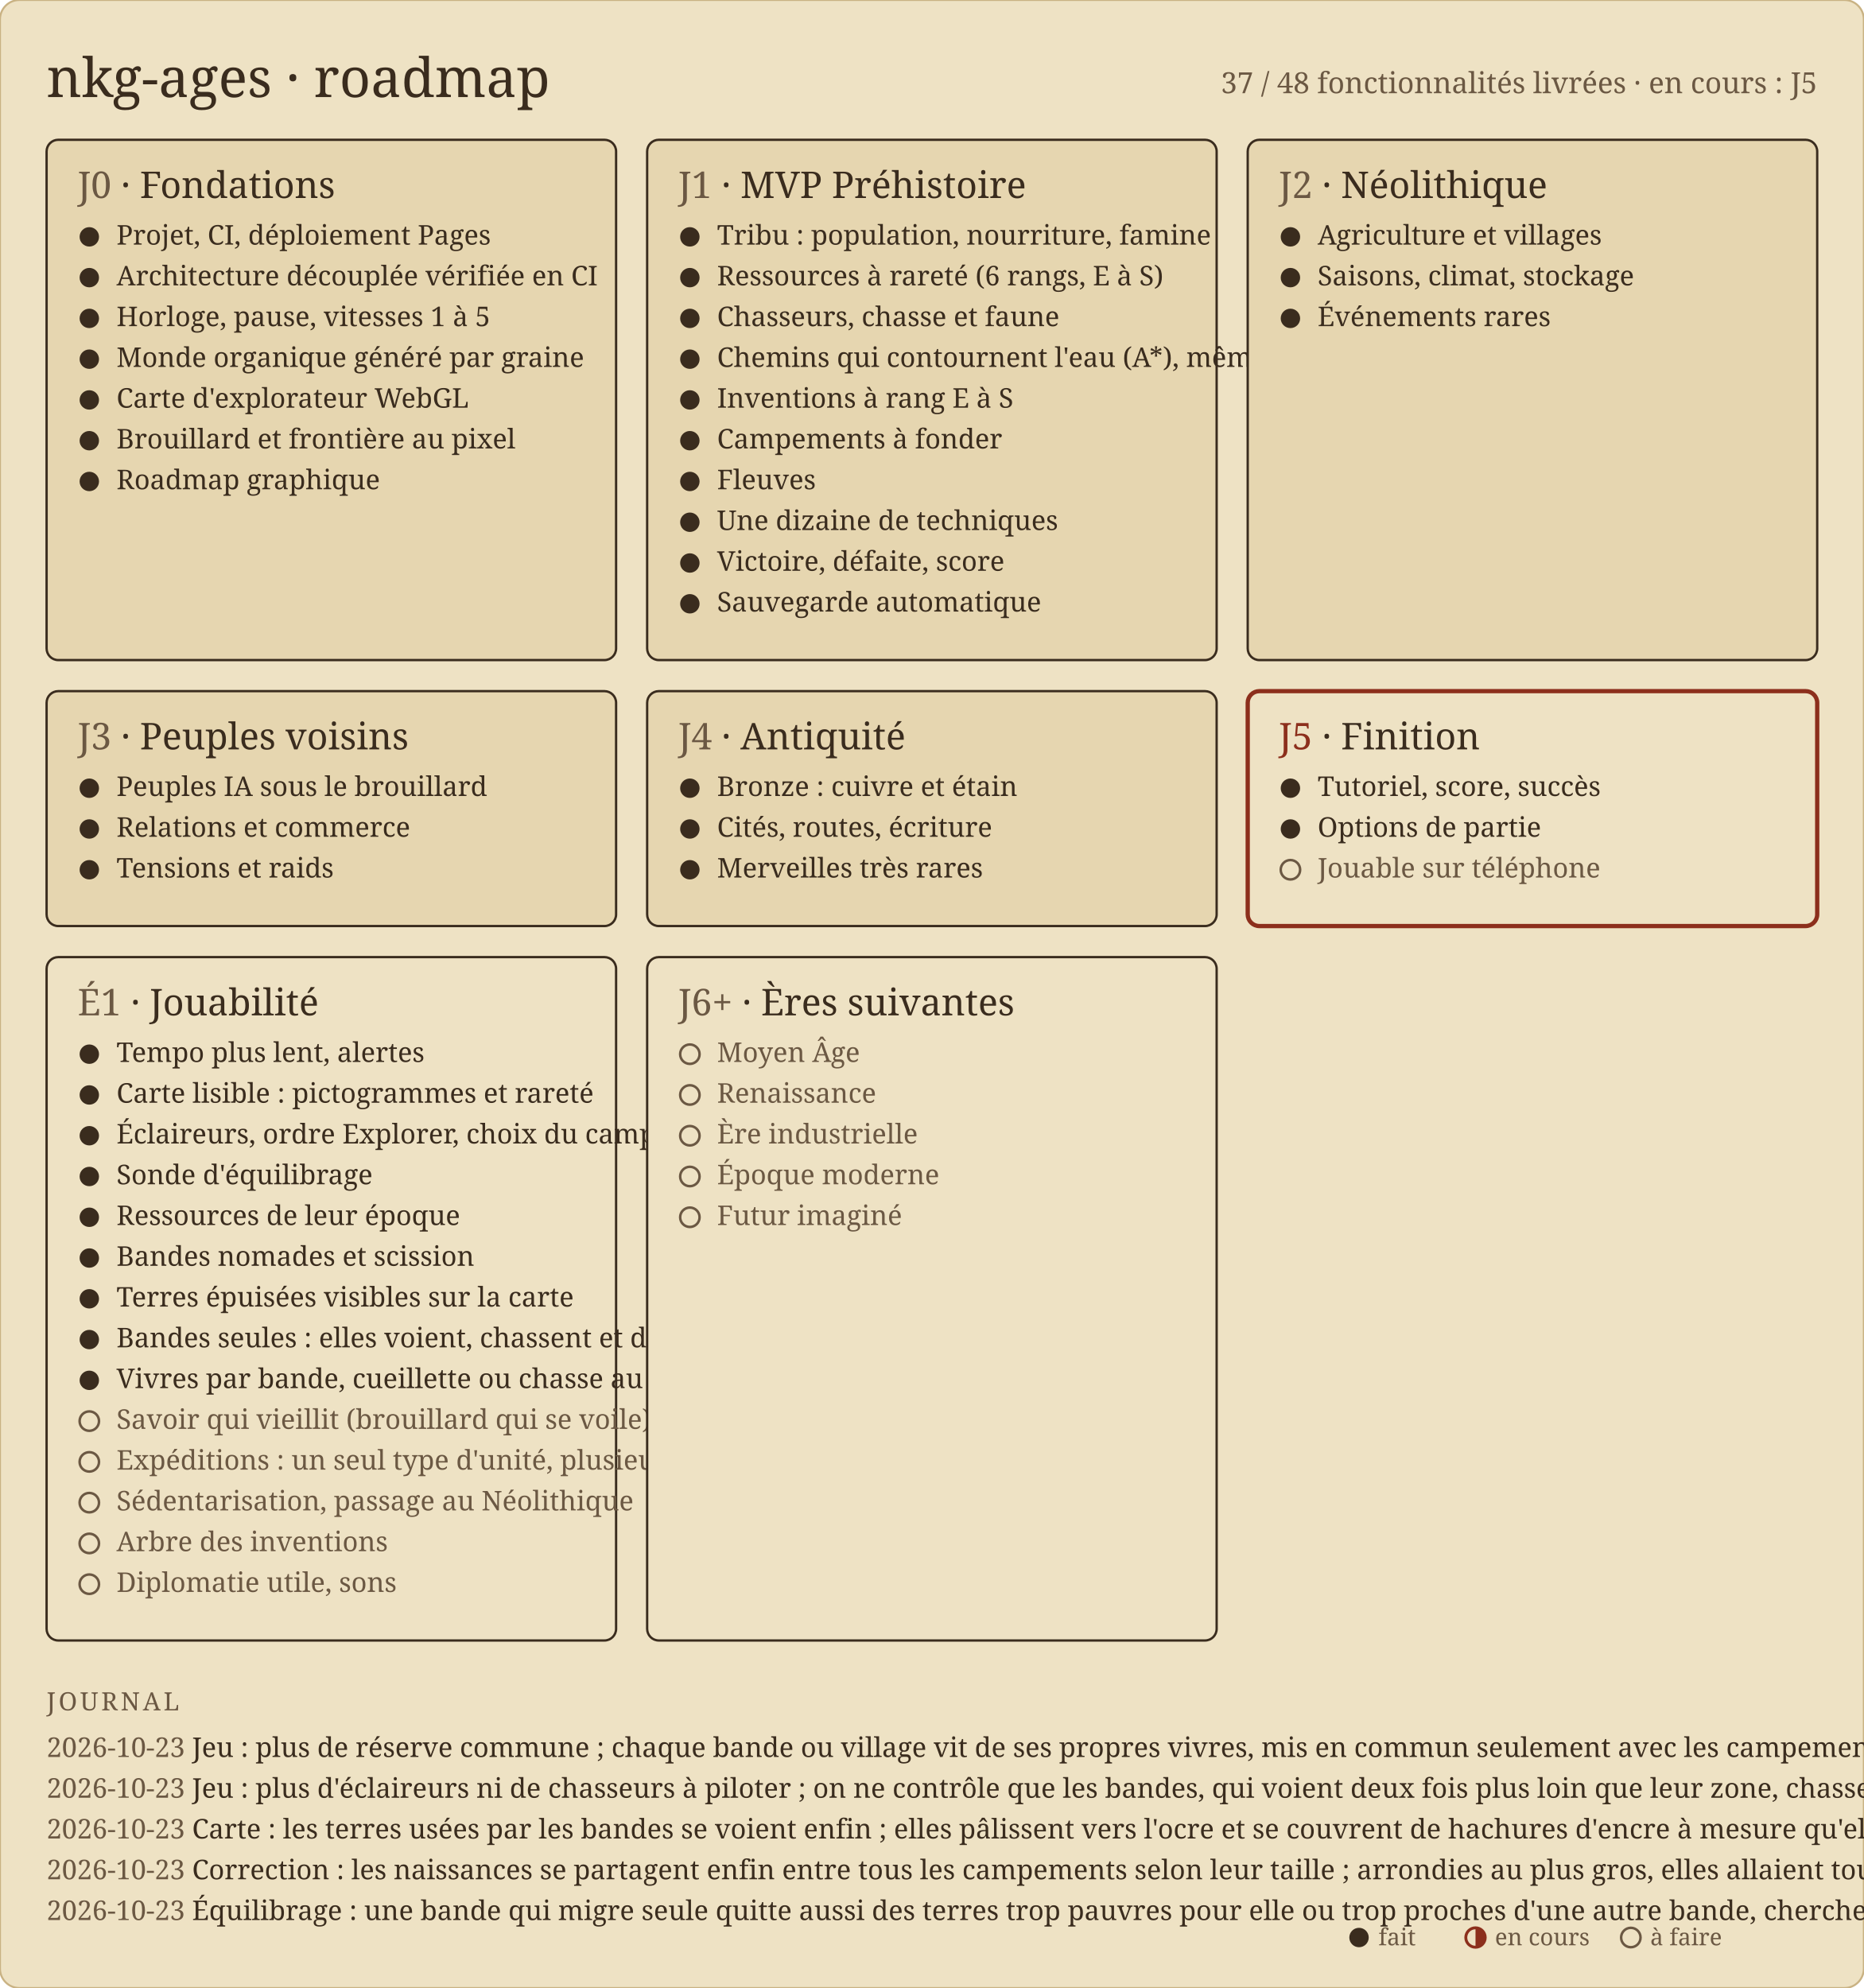
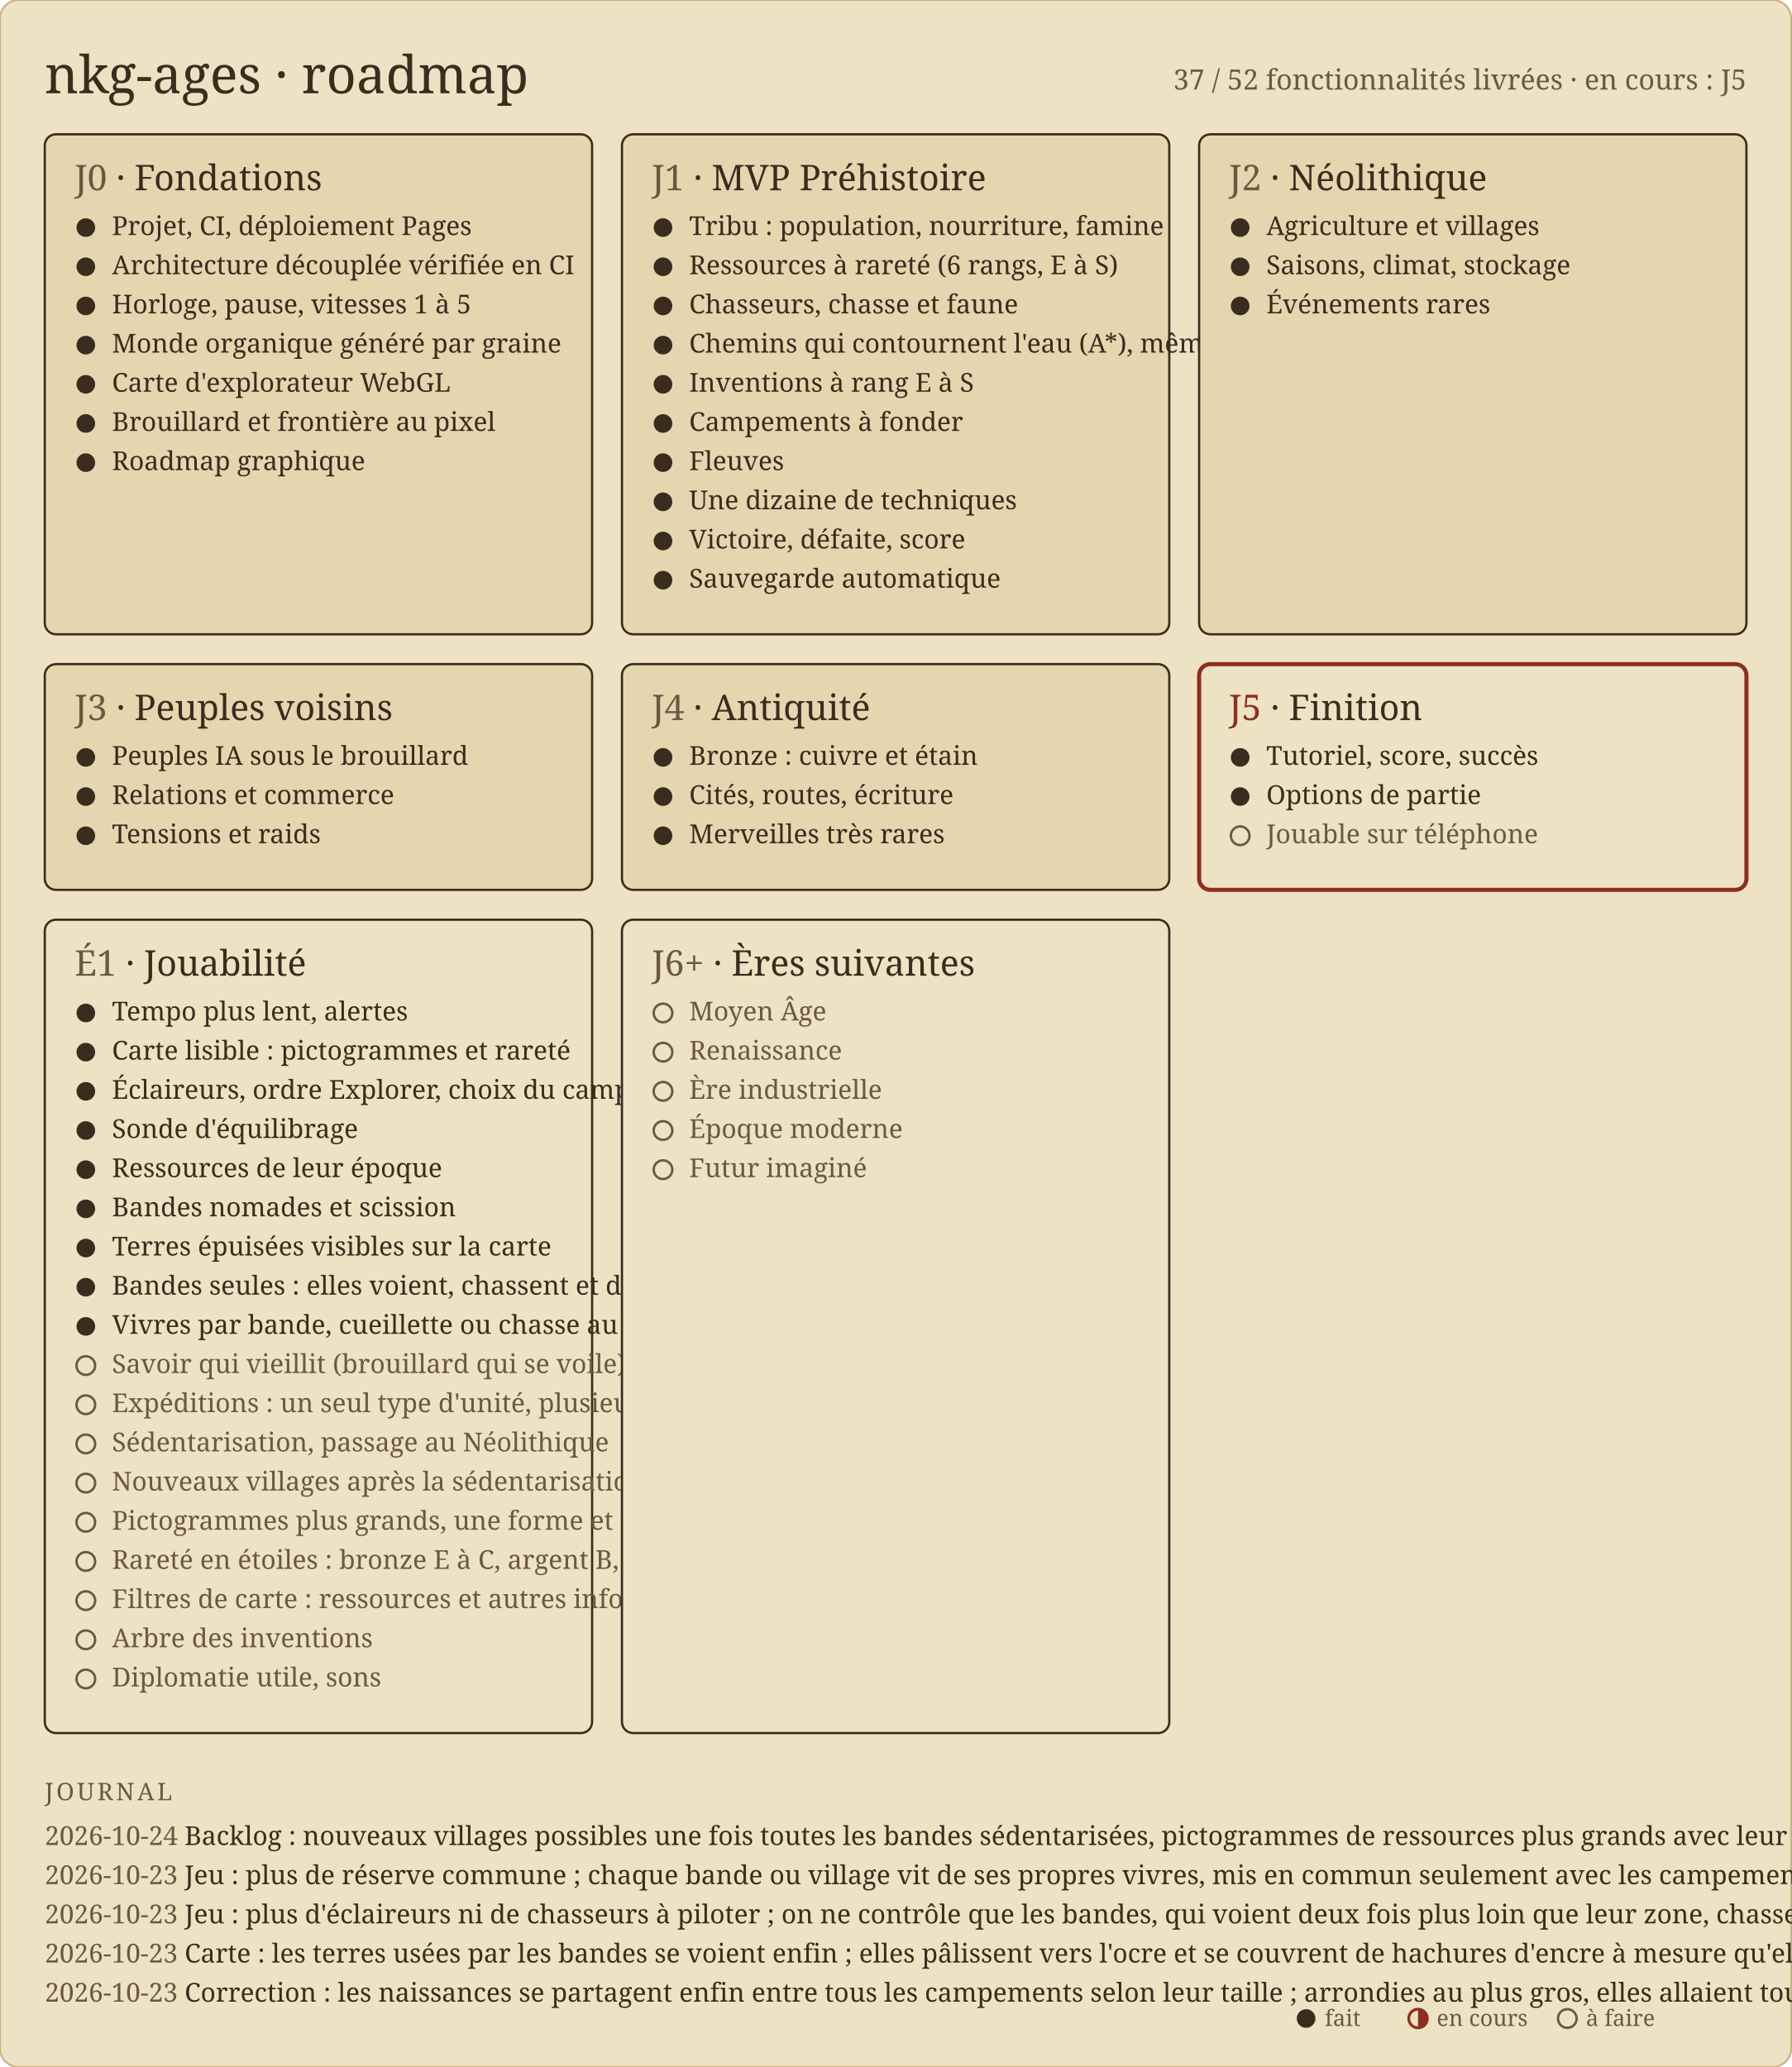
- <svg xmlns="http://www.w3.org/2000/svg" viewBox="0 0 960 1024" width="960" height="1024" font-family="Georgia, 'Iowan Old Style', serif" role="img" aria-label="Roadmap de nkg-ages">
-   <rect width="960" height="1024" rx="10" fill="#eee2c4" stroke="#c9b283" />
+ <svg xmlns="http://www.w3.org/2000/svg" viewBox="0 0 960 1108" width="960" height="1108" font-family="Georgia, 'Iowan Old Style', serif" role="img" aria-label="Roadmap de nkg-ages">
+   <rect width="960" height="1108" rx="10" fill="#eee2c4" stroke="#c9b283" />
  <text x="24" y="50" font-size="28" fill="#3a2c1e">nkg-ages · roadmap</text>
-   <text x="936" y="48" font-size="15" text-anchor="end" fill="#6b5843">37 / 48 fonctionnalités livrées · en cours : J5</text>
+   <text x="936" y="48" font-size="15" text-anchor="end" fill="#6b5843">37 / 52 fonctionnalités livrées · en cours : J5</text>
  <g>
    <rect x="24" y="72" width="293.333" height="268" rx="6" fill="#e6d6b0" stroke="#3a2c1e" stroke-width="1.2" />
    <text x="40" y="102" font-size="19" fill="#3a2c1e">
      <tspan fill="#6b5843">J0</tspan> · Fondations</text>
    <circle cx="46" cy="122" r="5" fill="#3a2c1e" />
    <text x="60" y="126" font-size="14" fill="#3a2c1e">Projet, CI, déploiement Pages</text>
    <circle cx="46" cy="143" r="5" fill="#3a2c1e" />
    <text x="60" y="147" font-size="14" fill="#3a2c1e">Architecture découplée vérifiée en CI</text>
    <circle cx="46" cy="164" r="5" fill="#3a2c1e" />
    <text x="60" y="168" font-size="14" fill="#3a2c1e">Horloge, pause, vitesses 1 à 5</text>
    <circle cx="46" cy="185" r="5" fill="#3a2c1e" />
    <text x="60" y="189" font-size="14" fill="#3a2c1e">Monde organique généré par graine</text>
    <circle cx="46" cy="206" r="5" fill="#3a2c1e" />
    <text x="60" y="210" font-size="14" fill="#3a2c1e">Carte d'explorateur WebGL</text>
    <circle cx="46" cy="227" r="5" fill="#3a2c1e" />
    <text x="60" y="231" font-size="14" fill="#3a2c1e">Brouillard et frontière au pixel</text>
    <circle cx="46" cy="248" r="5" fill="#3a2c1e" />
    <text x="60" y="252" font-size="14" fill="#3a2c1e">Roadmap graphique</text>
  </g>
  <g>
    <rect x="333.333" y="72" width="293.333" height="268" rx="6" fill="#e6d6b0" stroke="#3a2c1e" stroke-width="1.2" />
    <text x="349.333" y="102" font-size="19" fill="#3a2c1e">
      <tspan fill="#6b5843">J1</tspan> · MVP Préhistoire</text>
    <circle cx="355.333" cy="122" r="5" fill="#3a2c1e" />
    <text x="369.333" y="126" font-size="14" fill="#3a2c1e">Tribu : population, nourriture, famine</text>
    <circle cx="355.333" cy="143" r="5" fill="#3a2c1e" />
    <text x="369.333" y="147" font-size="14" fill="#3a2c1e">Ressources à rareté (6 rangs, E à S)</text>
    <circle cx="355.333" cy="164" r="5" fill="#3a2c1e" />
    <text x="369.333" y="168" font-size="14" fill="#3a2c1e">Chasseurs, chasse et faune</text>
    <circle cx="355.333" cy="185" r="5" fill="#3a2c1e" />
    <text x="369.333" y="189" font-size="14" fill="#3a2c1e">Chemins qui contournent l'eau (A*), même dans le brouillard</text>
    <circle cx="355.333" cy="206" r="5" fill="#3a2c1e" />
    <text x="369.333" y="210" font-size="14" fill="#3a2c1e">Inventions à rang E à S</text>
    <circle cx="355.333" cy="227" r="5" fill="#3a2c1e" />
    <text x="369.333" y="231" font-size="14" fill="#3a2c1e">Campements à fonder</text>
    <circle cx="355.333" cy="248" r="5" fill="#3a2c1e" />
    <text x="369.333" y="252" font-size="14" fill="#3a2c1e">Fleuves</text>
    <circle cx="355.333" cy="269" r="5" fill="#3a2c1e" />
    <text x="369.333" y="273" font-size="14" fill="#3a2c1e">Une dizaine de techniques</text>
    <circle cx="355.333" cy="290" r="5" fill="#3a2c1e" />
    <text x="369.333" y="294" font-size="14" fill="#3a2c1e">Victoire, défaite, score</text>
    <circle cx="355.333" cy="311" r="5" fill="#3a2c1e" />
    <text x="369.333" y="315" font-size="14" fill="#3a2c1e">Sauvegarde automatique</text>
  </g>
  <g>
    <rect x="642.667" y="72" width="293.333" height="268" rx="6" fill="#e6d6b0" stroke="#3a2c1e" stroke-width="1.2" />
    <text x="658.667" y="102" font-size="19" fill="#3a2c1e">
      <tspan fill="#6b5843">J2</tspan> · Néolithique</text>
    <circle cx="664.667" cy="122" r="5" fill="#3a2c1e" />
    <text x="678.667" y="126" font-size="14" fill="#3a2c1e">Agriculture et villages</text>
    <circle cx="664.667" cy="143" r="5" fill="#3a2c1e" />
    <text x="678.667" y="147" font-size="14" fill="#3a2c1e">Saisons, climat, stockage</text>
    <circle cx="664.667" cy="164" r="5" fill="#3a2c1e" />
    <text x="678.667" y="168" font-size="14" fill="#3a2c1e">Événements rares</text>
  </g>
  <g>
    <rect x="24" y="356" width="293.333" height="121" rx="6" fill="#e6d6b0" stroke="#3a2c1e" stroke-width="1.2" />
    <text x="40" y="386" font-size="19" fill="#3a2c1e">
      <tspan fill="#6b5843">J3</tspan> · Peuples voisins</text>
    <circle cx="46" cy="406" r="5" fill="#3a2c1e" />
    <text x="60" y="410" font-size="14" fill="#3a2c1e">Peuples IA sous le brouillard</text>
    <circle cx="46" cy="427" r="5" fill="#3a2c1e" />
    <text x="60" y="431" font-size="14" fill="#3a2c1e">Relations et commerce</text>
    <circle cx="46" cy="448" r="5" fill="#3a2c1e" />
    <text x="60" y="452" font-size="14" fill="#3a2c1e">Tensions et raids</text>
  </g>
  <g>
    <rect x="333.333" y="356" width="293.333" height="121" rx="6" fill="#e6d6b0" stroke="#3a2c1e" stroke-width="1.2" />
    <text x="349.333" y="386" font-size="19" fill="#3a2c1e">
      <tspan fill="#6b5843">J4</tspan> · Antiquité</text>
    <circle cx="355.333" cy="406" r="5" fill="#3a2c1e" />
    <text x="369.333" y="410" font-size="14" fill="#3a2c1e">Bronze : cuivre et étain</text>
    <circle cx="355.333" cy="427" r="5" fill="#3a2c1e" />
    <text x="369.333" y="431" font-size="14" fill="#3a2c1e">Cités, routes, écriture</text>
    <circle cx="355.333" cy="448" r="5" fill="#3a2c1e" />
    <text x="369.333" y="452" font-size="14" fill="#3a2c1e">Merveilles très rares</text>
  </g>
  <g>
    <rect x="642.667" y="356" width="293.333" height="121" rx="6" fill="#eee2c4" stroke="#8c2f1c" stroke-width="2.2" />
    <text x="658.667" y="386" font-size="19" fill="#3a2c1e">
      <tspan fill="#8c2f1c">J5</tspan> · Finition</text>
    <circle cx="664.667" cy="406" r="5" fill="#3a2c1e" />
    <text x="678.667" y="410" font-size="14" fill="#3a2c1e">Tutoriel, score, succès</text>
    <circle cx="664.667" cy="427" r="5" fill="#3a2c1e" />
    <text x="678.667" y="431" font-size="14" fill="#3a2c1e">Options de partie</text>
    <circle cx="664.667" cy="448" r="5" fill="none" stroke="#6b5843" stroke-width="1.3" />
    <text x="678.667" y="452" font-size="14" fill="#6b5843">Jouable sur téléphone</text>
  </g>
  <g>
-     <rect x="24" y="493" width="293.333" height="352" rx="6" fill="#eee2c4" stroke="#3a2c1e" stroke-width="1.2" />
+     <rect x="24" y="493" width="293.333" height="436" rx="6" fill="#eee2c4" stroke="#3a2c1e" stroke-width="1.2" />
    <text x="40" y="523" font-size="19" fill="#3a2c1e">
      <tspan fill="#6b5843">É1</tspan> · Jouabilité</text>
    <circle cx="46" cy="543" r="5" fill="#3a2c1e" />
    <text x="60" y="547" font-size="14" fill="#3a2c1e">Tempo plus lent, alertes</text>
    <circle cx="46" cy="564" r="5" fill="#3a2c1e" />
    <text x="60" y="568" font-size="14" fill="#3a2c1e">Carte lisible : pictogrammes et rareté</text>
    <circle cx="46" cy="585" r="5" fill="#3a2c1e" />
    <text x="60" y="589" font-size="14" fill="#3a2c1e">Éclaireurs, ordre Explorer, choix du campement</text>
    <circle cx="46" cy="606" r="5" fill="#3a2c1e" />
    <text x="60" y="610" font-size="14" fill="#3a2c1e">Sonde d'équilibrage</text>
    <circle cx="46" cy="627" r="5" fill="#3a2c1e" />
    <text x="60" y="631" font-size="14" fill="#3a2c1e">Ressources de leur époque</text>
    <circle cx="46" cy="648" r="5" fill="#3a2c1e" />
    <text x="60" y="652" font-size="14" fill="#3a2c1e">Bandes nomades et scission</text>
    <circle cx="46" cy="669" r="5" fill="#3a2c1e" />
    <text x="60" y="673" font-size="14" fill="#3a2c1e">Terres épuisées visibles sur la carte</text>
    <circle cx="46" cy="690" r="5" fill="#3a2c1e" />
    <text x="60" y="694" font-size="14" fill="#3a2c1e">Bandes seules : elles voient, chassent et défendent</text>
    <circle cx="46" cy="711" r="5" fill="#3a2c1e" />
    <text x="60" y="715" font-size="14" fill="#3a2c1e">Vivres par bande, cueillette ou chasse au choix</text>
    <circle cx="46" cy="732" r="5" fill="none" stroke="#6b5843" stroke-width="1.3" />
    <text x="60" y="736" font-size="14" fill="#6b5843">Savoir qui vieillit (brouillard qui se voile)</text>
    <circle cx="46" cy="753" r="5" fill="none" stroke="#6b5843" stroke-width="1.3" />
    <text x="60" y="757" font-size="14" fill="#6b5843">Expéditions : un seul type d'unité, plusieurs missions</text>
    <circle cx="46" cy="774" r="5" fill="none" stroke="#6b5843" stroke-width="1.3" />
    <text x="60" y="778" font-size="14" fill="#6b5843">Sédentarisation, passage au Néolithique</text>
    <circle cx="46" cy="795" r="5" fill="none" stroke="#6b5843" stroke-width="1.3" />
-     <text x="60" y="799" font-size="14" fill="#6b5843">Arbre des inventions</text>
+     <text x="60" y="799" font-size="14" fill="#6b5843">Nouveaux villages après la sédentarisation</text>
    <circle cx="46" cy="816" r="5" fill="none" stroke="#6b5843" stroke-width="1.3" />
-     <text x="60" y="820" font-size="14" fill="#6b5843">Diplomatie utile, sons</text>
+     <text x="60" y="820" font-size="14" fill="#6b5843">Pictogrammes plus grands, une forme et une couleur par ressource</text>
+     <circle cx="46" cy="837" r="5" fill="none" stroke="#6b5843" stroke-width="1.3" />
+     <text x="60" y="841" font-size="14" fill="#6b5843">Rareté en étoiles : bronze E à C, argent B, or A, violette qui brille S</text>
+     <circle cx="46" cy="858" r="5" fill="none" stroke="#6b5843" stroke-width="1.3" />
+     <text x="60" y="862" font-size="14" fill="#6b5843">Filtres de carte : ressources et autres informations</text>
+     <circle cx="46" cy="879" r="5" fill="none" stroke="#6b5843" stroke-width="1.3" />
+     <text x="60" y="883" font-size="14" fill="#6b5843">Arbre des inventions</text>
+     <circle cx="46" cy="900" r="5" fill="none" stroke="#6b5843" stroke-width="1.3" />
+     <text x="60" y="904" font-size="14" fill="#6b5843">Diplomatie utile, sons</text>
  </g>
  <g>
-     <rect x="333.333" y="493" width="293.333" height="352" rx="6" fill="#eee2c4" stroke="#3a2c1e" stroke-width="1.2" />
+     <rect x="333.333" y="493" width="293.333" height="436" rx="6" fill="#eee2c4" stroke="#3a2c1e" stroke-width="1.2" />
    <text x="349.333" y="523" font-size="19" fill="#3a2c1e">
      <tspan fill="#6b5843">J6+</tspan> · Ères suivantes</text>
    <circle cx="355.333" cy="543" r="5" fill="none" stroke="#6b5843" stroke-width="1.3" />
    <text x="369.333" y="547" font-size="14" fill="#6b5843">Moyen Âge</text>
    <circle cx="355.333" cy="564" r="5" fill="none" stroke="#6b5843" stroke-width="1.3" />
    <text x="369.333" y="568" font-size="14" fill="#6b5843">Renaissance</text>
    <circle cx="355.333" cy="585" r="5" fill="none" stroke="#6b5843" stroke-width="1.3" />
    <text x="369.333" y="589" font-size="14" fill="#6b5843">Ère industrielle</text>
    <circle cx="355.333" cy="606" r="5" fill="none" stroke="#6b5843" stroke-width="1.3" />
    <text x="369.333" y="610" font-size="14" fill="#6b5843">Époque moderne</text>
    <circle cx="355.333" cy="627" r="5" fill="none" stroke="#6b5843" stroke-width="1.3" />
    <text x="369.333" y="631" font-size="14" fill="#6b5843">Futur imaginé</text>
  </g>
-   <text x="24" y="881" font-size="13" letter-spacing="1.5" fill="#6b5843">JOURNAL</text>
-   <text x="24" y="905" font-size="14" fill="#3a2c1e">
+   <text x="24" y="965" font-size="13" letter-spacing="1.5" fill="#6b5843">JOURNAL</text>
+   <text x="24" y="989" font-size="14" fill="#3a2c1e">
+     <tspan fill="#6b5843">2026-10-24</tspan>  Backlog : nouveaux villages possibles une fois toutes les bandes sédentarisées, pictogrammes de ressources plus grands avec leur propre couleur, rareté affichée en étoiles au-dessus (bronze, argent, or, violette brillante) et filtres de carte</text>
+   <text x="24" y="1010" font-size="14" fill="#3a2c1e">
    <tspan fill="#6b5843">2026-10-23</tspan>  Jeu : plus de réserve commune ; chaque bande ou village vit de ses propres vivres, mis en commun seulement avec les campements proches, et règle d'un curseur la part de ses gens qui chassent plutôt que de cueillir (la viande va dans la même réserve) ; une bande ne compte plus les terres d'un autre peuple comme les siennes</text>
-   <text x="24" y="926" font-size="14" fill="#3a2c1e">
+   <text x="24" y="1031" font-size="14" fill="#3a2c1e">
    <tspan fill="#6b5843">2026-10-23</tspan>  Jeu : plus d'éclaireurs ni de chasseurs à piloter ; on ne contrôle que les bandes, qui voient deux fois plus loin que leur zone, chassent seules les troupeaux qu'elles voient (pas les mammouths) et défendent le camp avec leurs chasseurs, une personne sur six ; une bande qui migre seule sans meilleur site connu part vers l'inconnu</text>
-   <text x="24" y="947" font-size="14" fill="#3a2c1e">
+   <text x="24" y="1052" font-size="14" fill="#3a2c1e">
    <tspan fill="#6b5843">2026-10-23</tspan>  Carte : les terres usées par les bandes se voient enfin ; elles pâlissent vers l'ocre et se couvrent de hachures d'encre à mesure qu'elles s'épuisent, puis s'effacent quand elles repoussent</text>
-   <text x="24" y="968" font-size="14" fill="#3a2c1e">
+   <text x="24" y="1073" font-size="14" fill="#3a2c1e">
    <tspan fill="#6b5843">2026-10-23</tspan>  Correction : les naissances se partagent enfin entre tous les campements selon leur taille ; arrondies au plus gros, elles allaient toutes au plus grand village ou à la plus grande bande, et les autres stagnaient</text>
-   <text x="24" y="989" font-size="14" fill="#3a2c1e">
-     <tspan fill="#6b5843">2026-10-23</tspan>  Équilibrage : une bande qui migre seule quitte aussi des terres trop pauvres pour elle ou trop proches d'une autre bande, cherche plus loin, et plus aucun départ sur un îlot ; les 40 parties de la sonde atteignent l'agriculture</text>
-   <circle cx="700" cy="998" r="5" fill="#3a2c1e" />
-   <text x="710" y="1002" font-size="12" fill="#6b5843">fait</text>
-   <circle cx="760" cy="998" r="5" fill="none" stroke="#8c2f1c" stroke-width="1.5" />
-   <path d="M760 993a5 5 0 0 1 0 10z" fill="#8c2f1c" />
-   <text x="770" y="1002" font-size="12" fill="#6b5843">en cours</text>
-   <circle cx="840" cy="998" r="5" fill="none" stroke="#6b5843" stroke-width="1.3" />
-   <text x="850" y="1002" font-size="12" fill="#6b5843">à faire</text>
+   <circle cx="700" cy="1082" r="5" fill="#3a2c1e" />
+   <text x="710" y="1086" font-size="12" fill="#6b5843">fait</text>
+   <circle cx="760" cy="1082" r="5" fill="none" stroke="#8c2f1c" stroke-width="1.5" />
+   <path d="M760 1077a5 5 0 0 1 0 10z" fill="#8c2f1c" />
+   <text x="770" y="1086" font-size="12" fill="#6b5843">en cours</text>
+   <circle cx="840" cy="1082" r="5" fill="none" stroke="#6b5843" stroke-width="1.3" />
+   <text x="850" y="1086" font-size="12" fill="#6b5843">à faire</text>
</svg>
